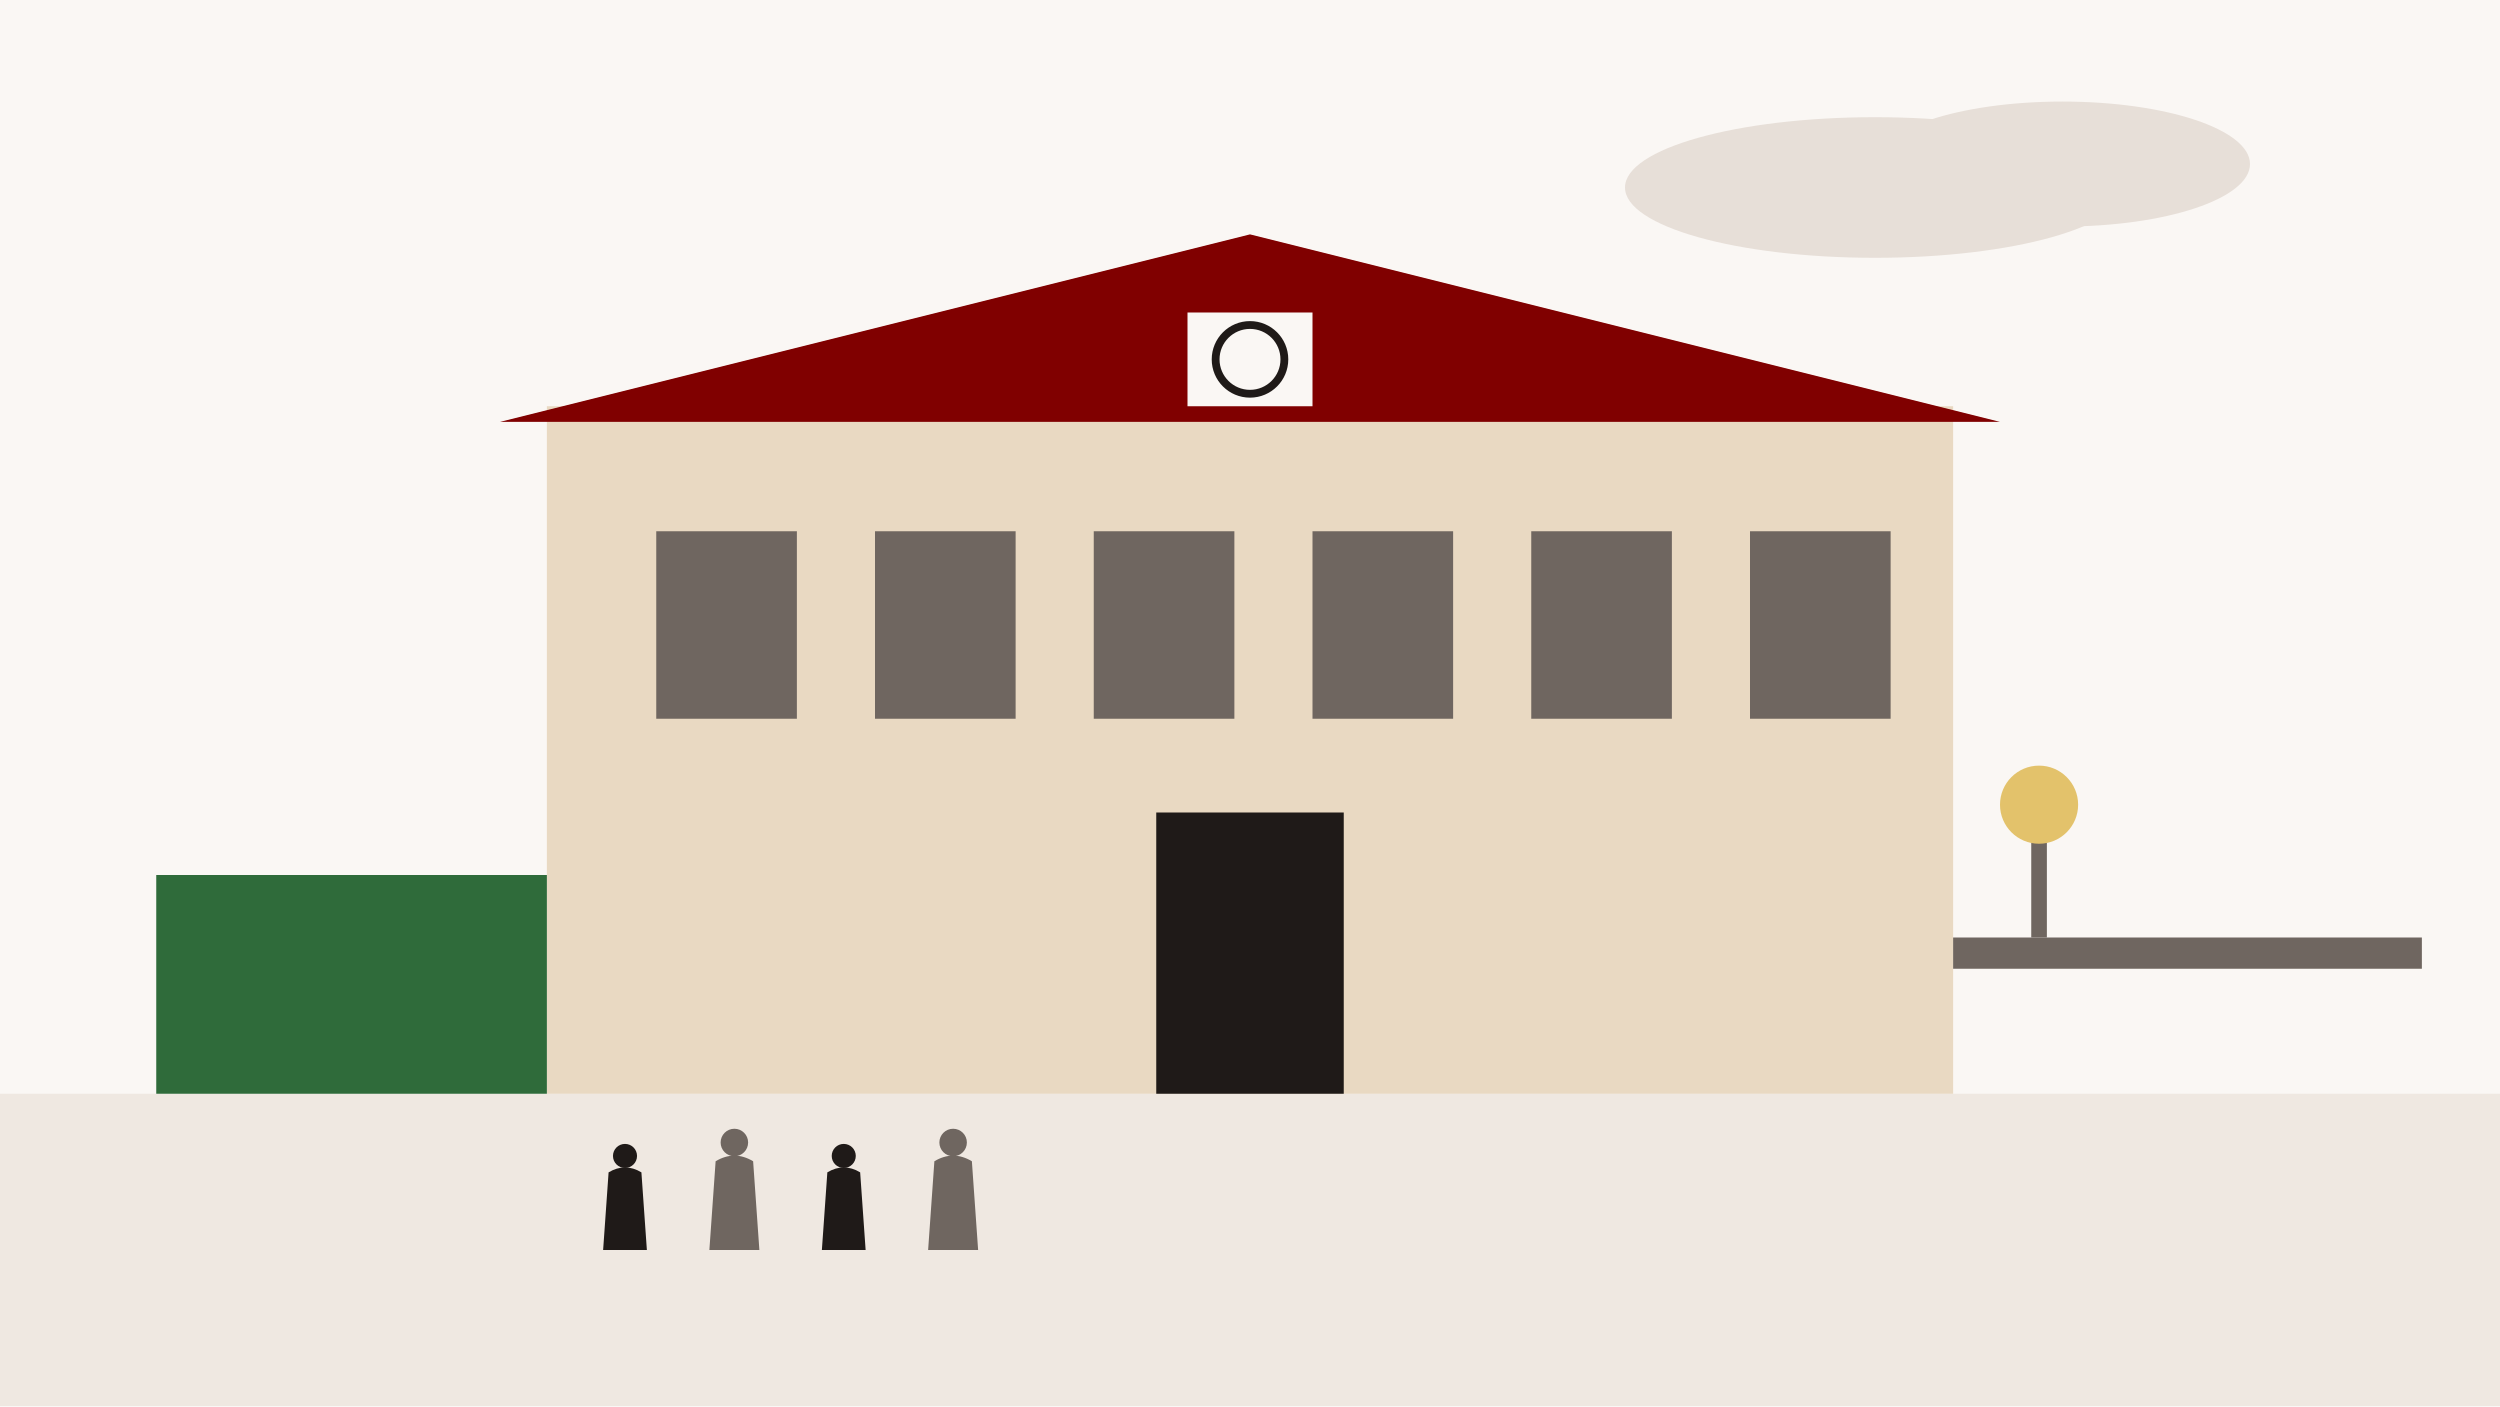
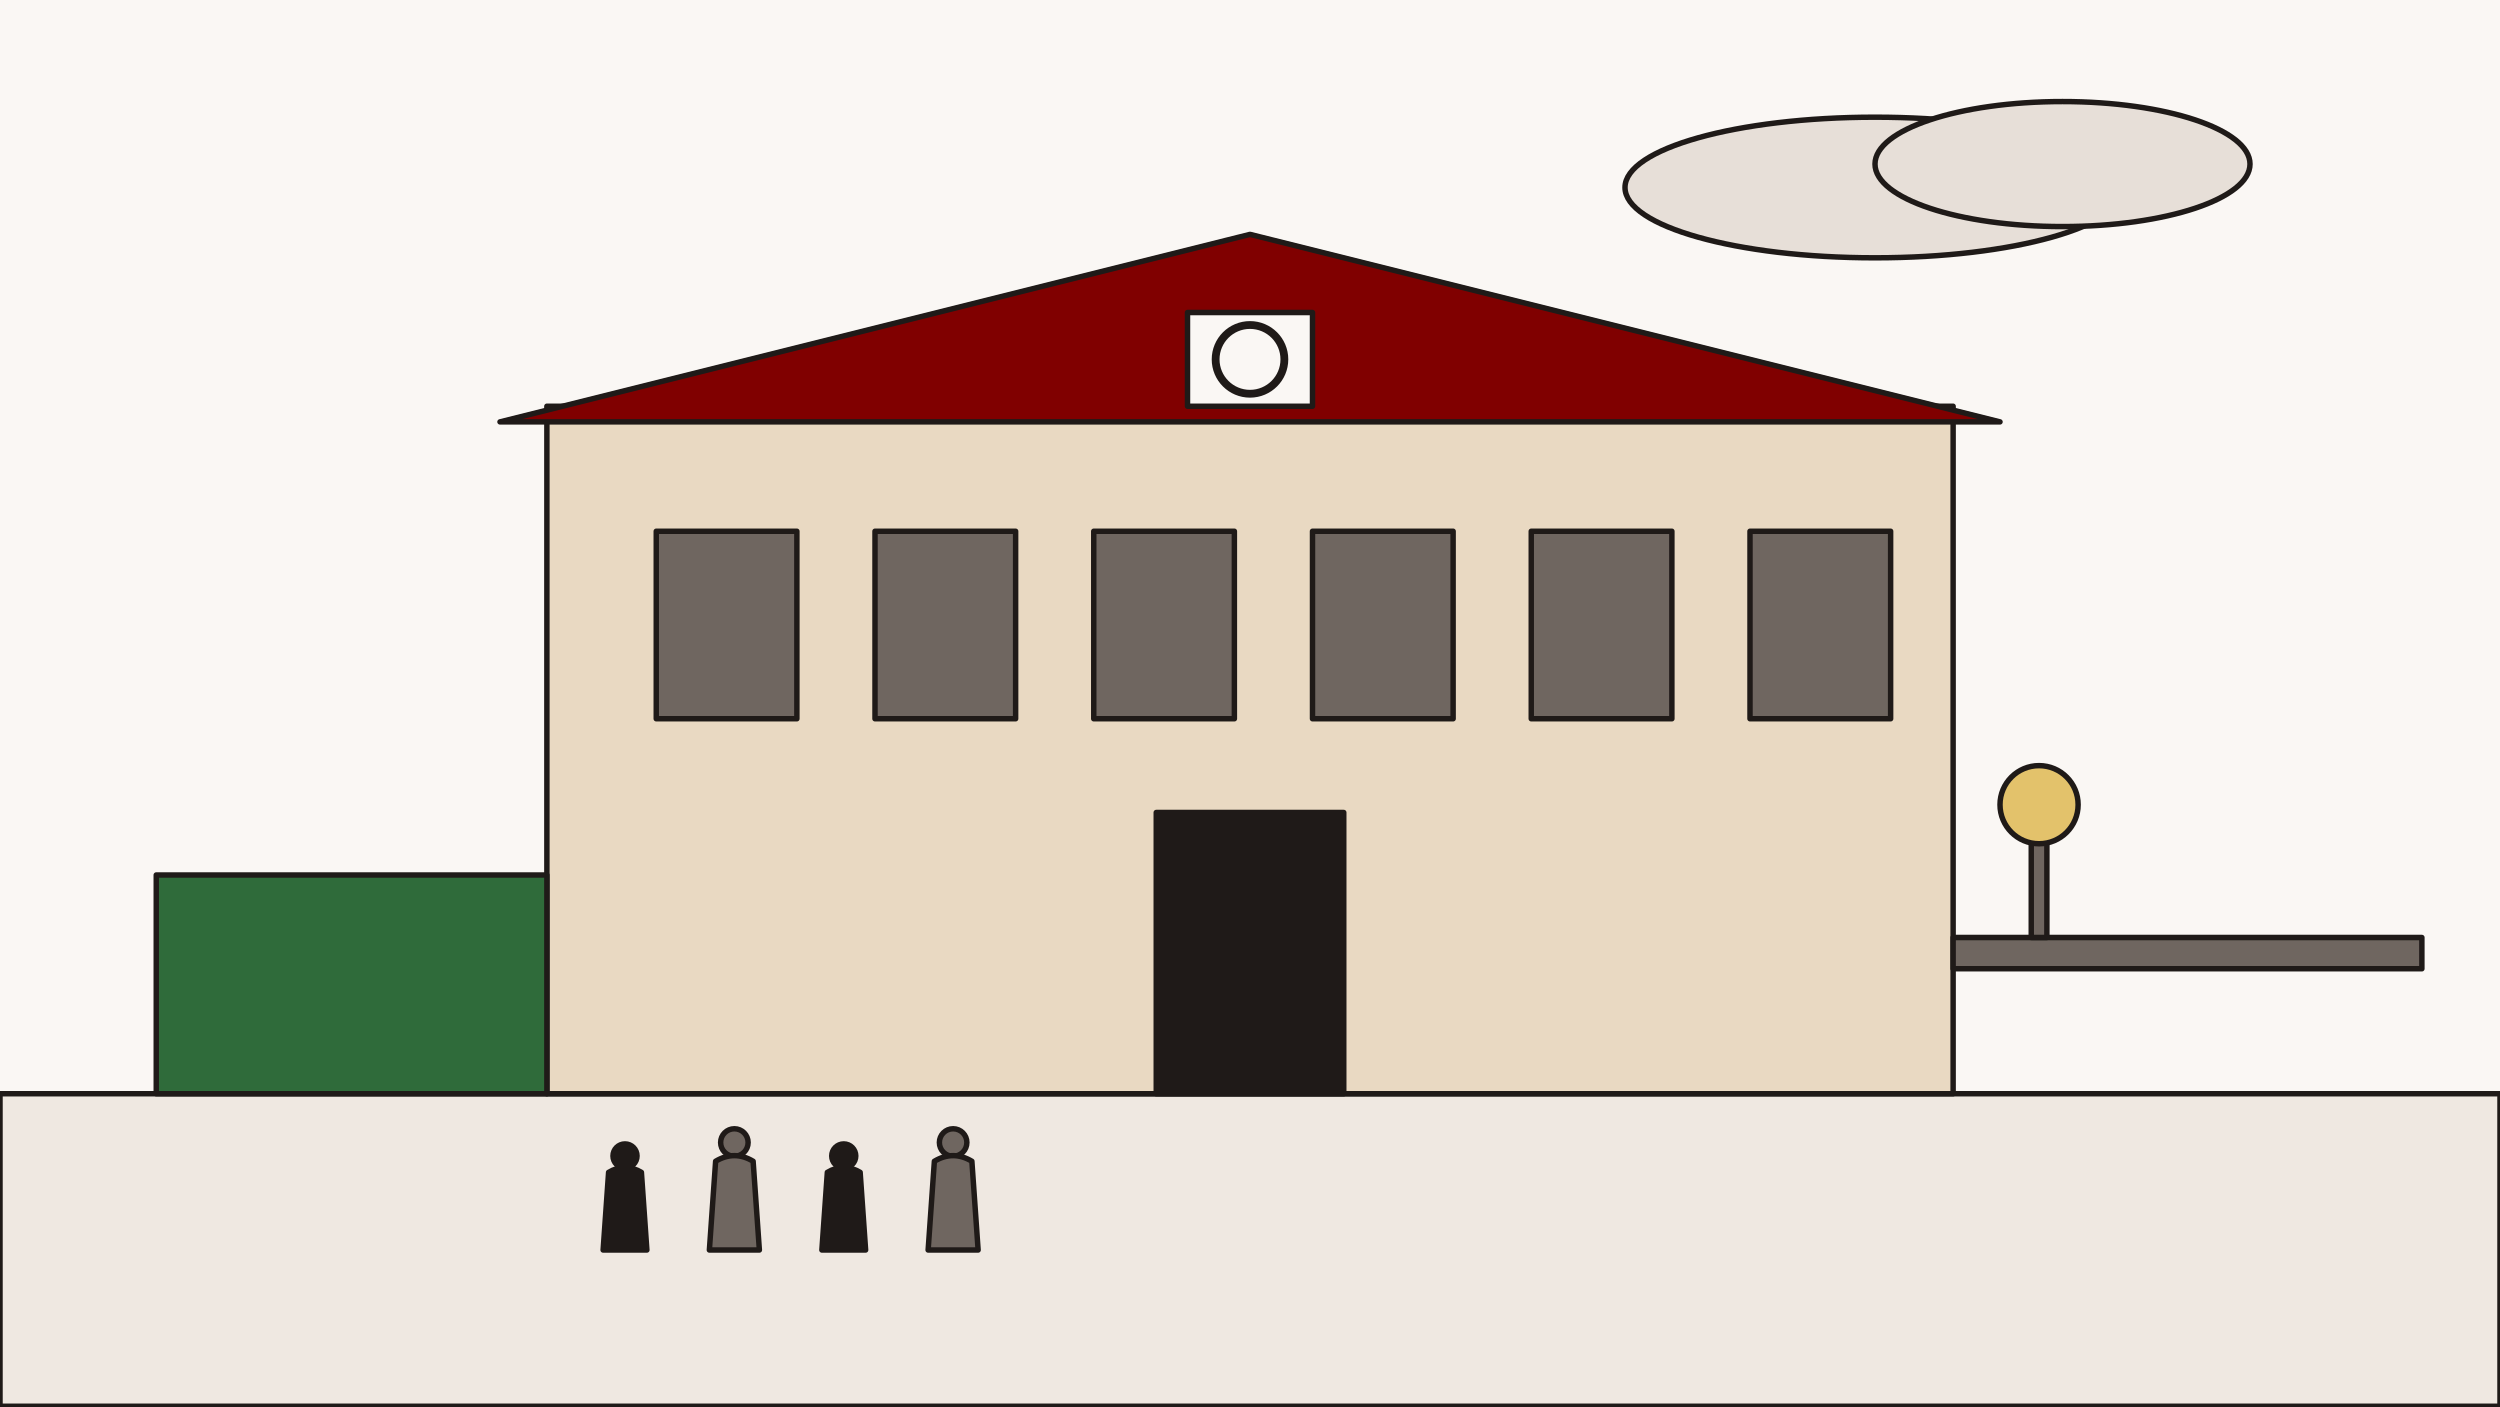
<svg xmlns="http://www.w3.org/2000/svg" viewBox="0 0 1600 900">
  <rect width="1600" height="900" fill="#faf7f4" />
-   <ellipse cx="1200" cy="120" rx="160" ry="45" fill="#e7dfd8" />
-   <ellipse cx="1320" cy="105" rx="120" ry="40" fill="#e7dfd8" />
-   <rect x="0" y="700" width="1600" height="200" rx="0" fill="#efe8e1" />
-   <rect x="350" y="260" width="900" height="440" rx="0" fill="#e9d9c2" />
-   <path d="M320 270 L800 150 L1280 270 Z" fill="#800000" />
-   <rect x="420" y="340" width="90" height="120" rx="0" fill="#6f6660" />
-   <rect x="560" y="340" width="90" height="120" rx="0" fill="#6f6660" />
-   <rect x="700" y="340" width="90" height="120" rx="0" fill="#6f6660" />
-   <rect x="840" y="340" width="90" height="120" rx="0" fill="#6f6660" />
-   <rect x="980" y="340" width="90" height="120" rx="0" fill="#6f6660" />
-   <rect x="1120" y="340" width="90" height="120" rx="0" fill="#6f6660" />
-   <rect x="740" y="520" width="120" height="180" rx="0" fill="#1f1a18" />
-   <rect x="760" y="200" width="80" height="60" rx="0" fill="#faf7f4" />
-   <circle cx="800" cy="230" r="22" fill="none" />
-   <circle cx="800" cy="230" r="22" fill="none" stroke="#1f1a18" stroke-width="5" />
-   <rect x="100" y="560" width="250" height="140" rx="0" fill="#2f6b3a" />
-   <rect x="1250" y="600" width="300" height="20" rx="0" fill="#6f6660" />
-   <circle cx="400" cy="739.8" r="7.7" fill="#1f1a18" />
-   <path d="M389.5 750.3 q10.5 -6.3 21.0 0 l3.5 49.7 h-28.0 z" fill="#1f1a18" />
-   <circle cx="470" cy="731.2" r="8.8" fill="#6f6660" />
-   <path d="M458.0 743.2 q12 -7.2 24 0 l4 56.8 h-32 z" fill="#6f6660" />
-   <circle cx="540" cy="739.8" r="7.7" fill="#1f1a18" />
-   <path d="M529.5 750.3 q10.5 -6.3 21.0 0 l3.5 49.7 h-28.0 z" fill="#1f1a18" />
-   <circle cx="610" cy="731.2" r="8.8" fill="#6f6660" />
-   <path d="M598.0 743.2 q12 -7.2 24 0 l4 56.8 h-32 z" fill="#6f6660" />
-   <rect x="1300" y="520" width="10" height="80" rx="0" fill="#6f6660" />
-   <circle cx="1305" cy="515" r="25" fill="#e3c26b" />
+   <g stroke="#1f1a18" stroke-width="3.5" stroke-linejoin="round" stroke-linecap="round">
+     <ellipse cx="1200" cy="120" rx="160" ry="45" fill="#e7dfd8" />
+     <ellipse cx="1320" cy="105" rx="120" ry="40" fill="#e7dfd8" />
+     <rect x="0" y="700" width="1600" height="200" rx="0" fill="#efe8e1" />
+     <rect x="350" y="260" width="900" height="440" rx="0" fill="#e9d9c2" />
+     <path d="M320 270 L800 150 L1280 270 Z" fill="#800000" />
+     <rect x="420" y="340" width="90" height="120" rx="0" fill="#6f6660" />
+     <rect x="560" y="340" width="90" height="120" rx="0" fill="#6f6660" />
+     <rect x="700" y="340" width="90" height="120" rx="0" fill="#6f6660" />
+     <rect x="840" y="340" width="90" height="120" rx="0" fill="#6f6660" />
+     <rect x="980" y="340" width="90" height="120" rx="0" fill="#6f6660" />
+     <rect x="1120" y="340" width="90" height="120" rx="0" fill="#6f6660" />
+     <rect x="740" y="520" width="120" height="180" rx="0" fill="#1f1a18" />
+     <rect x="760" y="200" width="80" height="60" rx="0" fill="#faf7f4" />
+     <circle cx="800" cy="230" r="22" fill="none" />
+     <circle cx="800" cy="230" r="22" fill="none" stroke="#1f1a18" stroke-width="5" />
+     <rect x="100" y="560" width="250" height="140" rx="0" fill="#2f6b3a" />
+     <rect x="1250" y="600" width="300" height="20" rx="0" fill="#6f6660" />
+     <circle cx="400" cy="739.8" r="7.7" fill="#1f1a18" />
+     <path d="M389.5 750.3 q10.5 -6.3 21.0 0 l3.5 49.7 h-28.0 z" fill="#1f1a18" />
+     <circle cx="470" cy="731.2" r="8.8" fill="#6f6660" />
+     <path d="M458.0 743.2 q12 -7.2 24 0 l4 56.8 h-32 z" fill="#6f6660" />
+     <circle cx="540" cy="739.8" r="7.7" fill="#1f1a18" />
+     <path d="M529.5 750.3 q10.5 -6.3 21.0 0 l3.5 49.7 h-28.0 z" fill="#1f1a18" />
+     <circle cx="610" cy="731.2" r="8.8" fill="#6f6660" />
+     <path d="M598.0 743.2 q12 -7.2 24 0 l4 56.8 h-32 z" fill="#6f6660" />
+     <rect x="1300" y="520" width="10" height="80" rx="0" fill="#6f6660" />
+     <circle cx="1305" cy="515" r="25" fill="#e3c26b" />
+   </g>
</svg>
